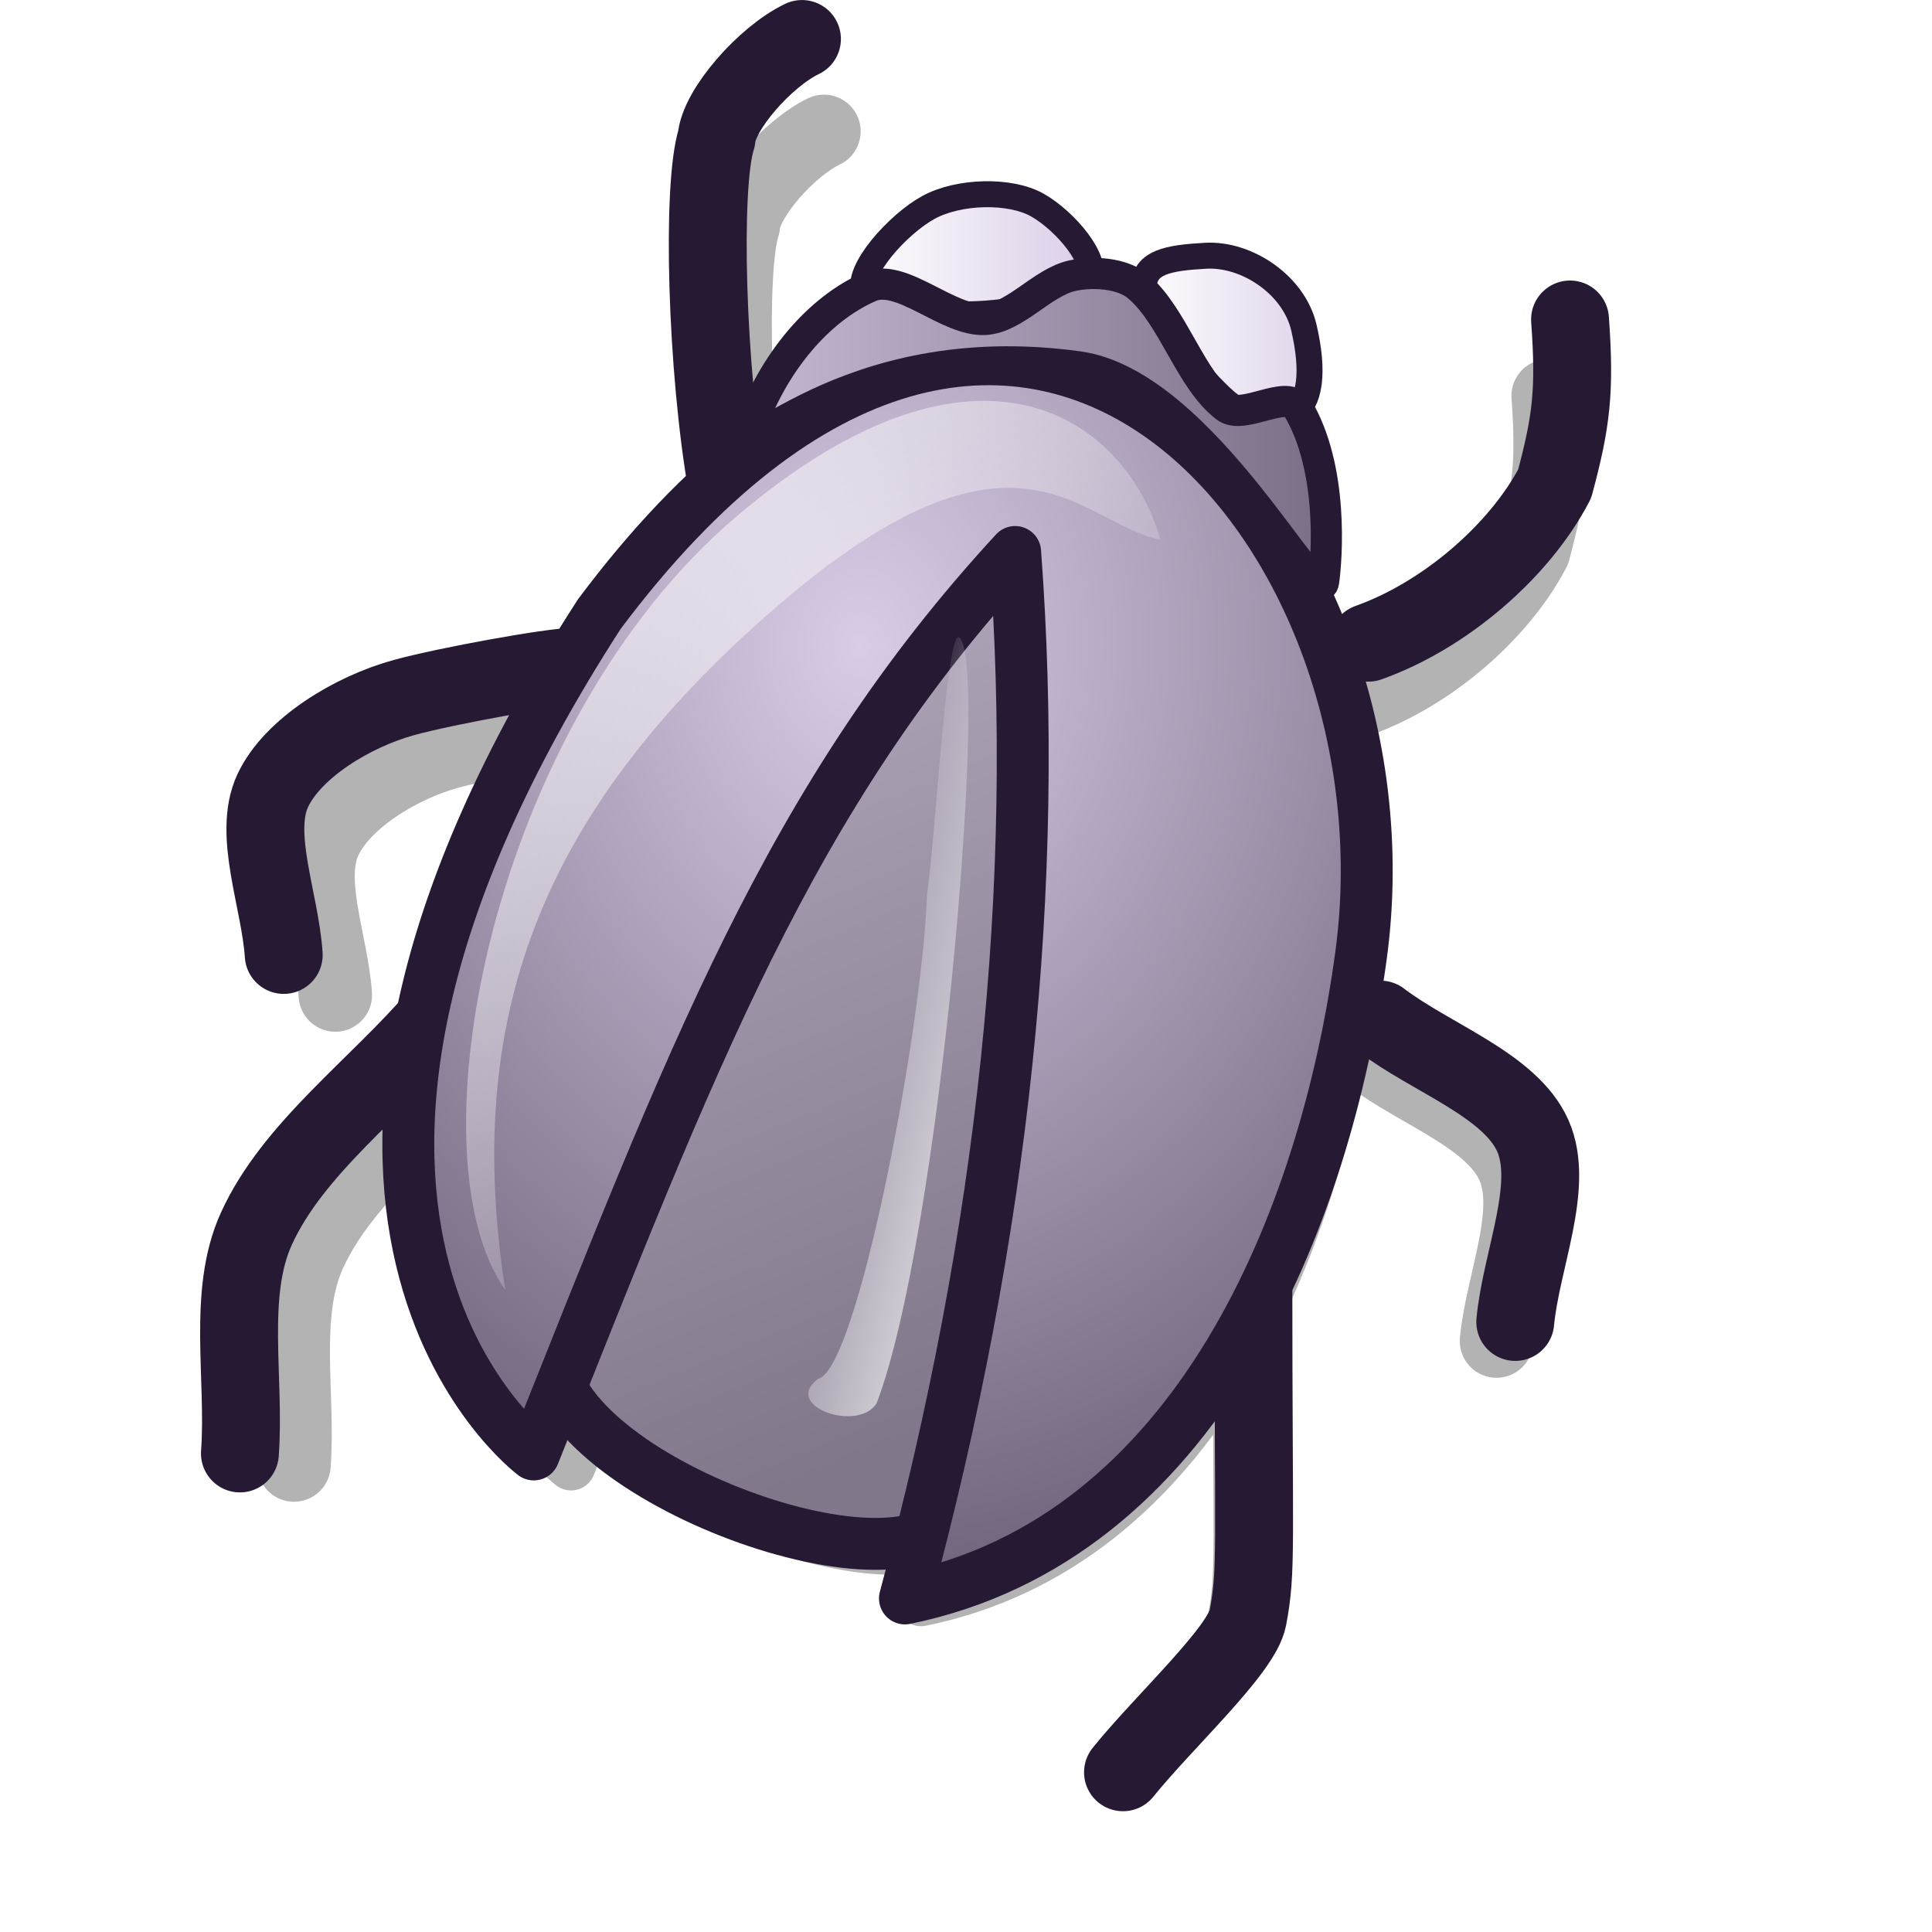
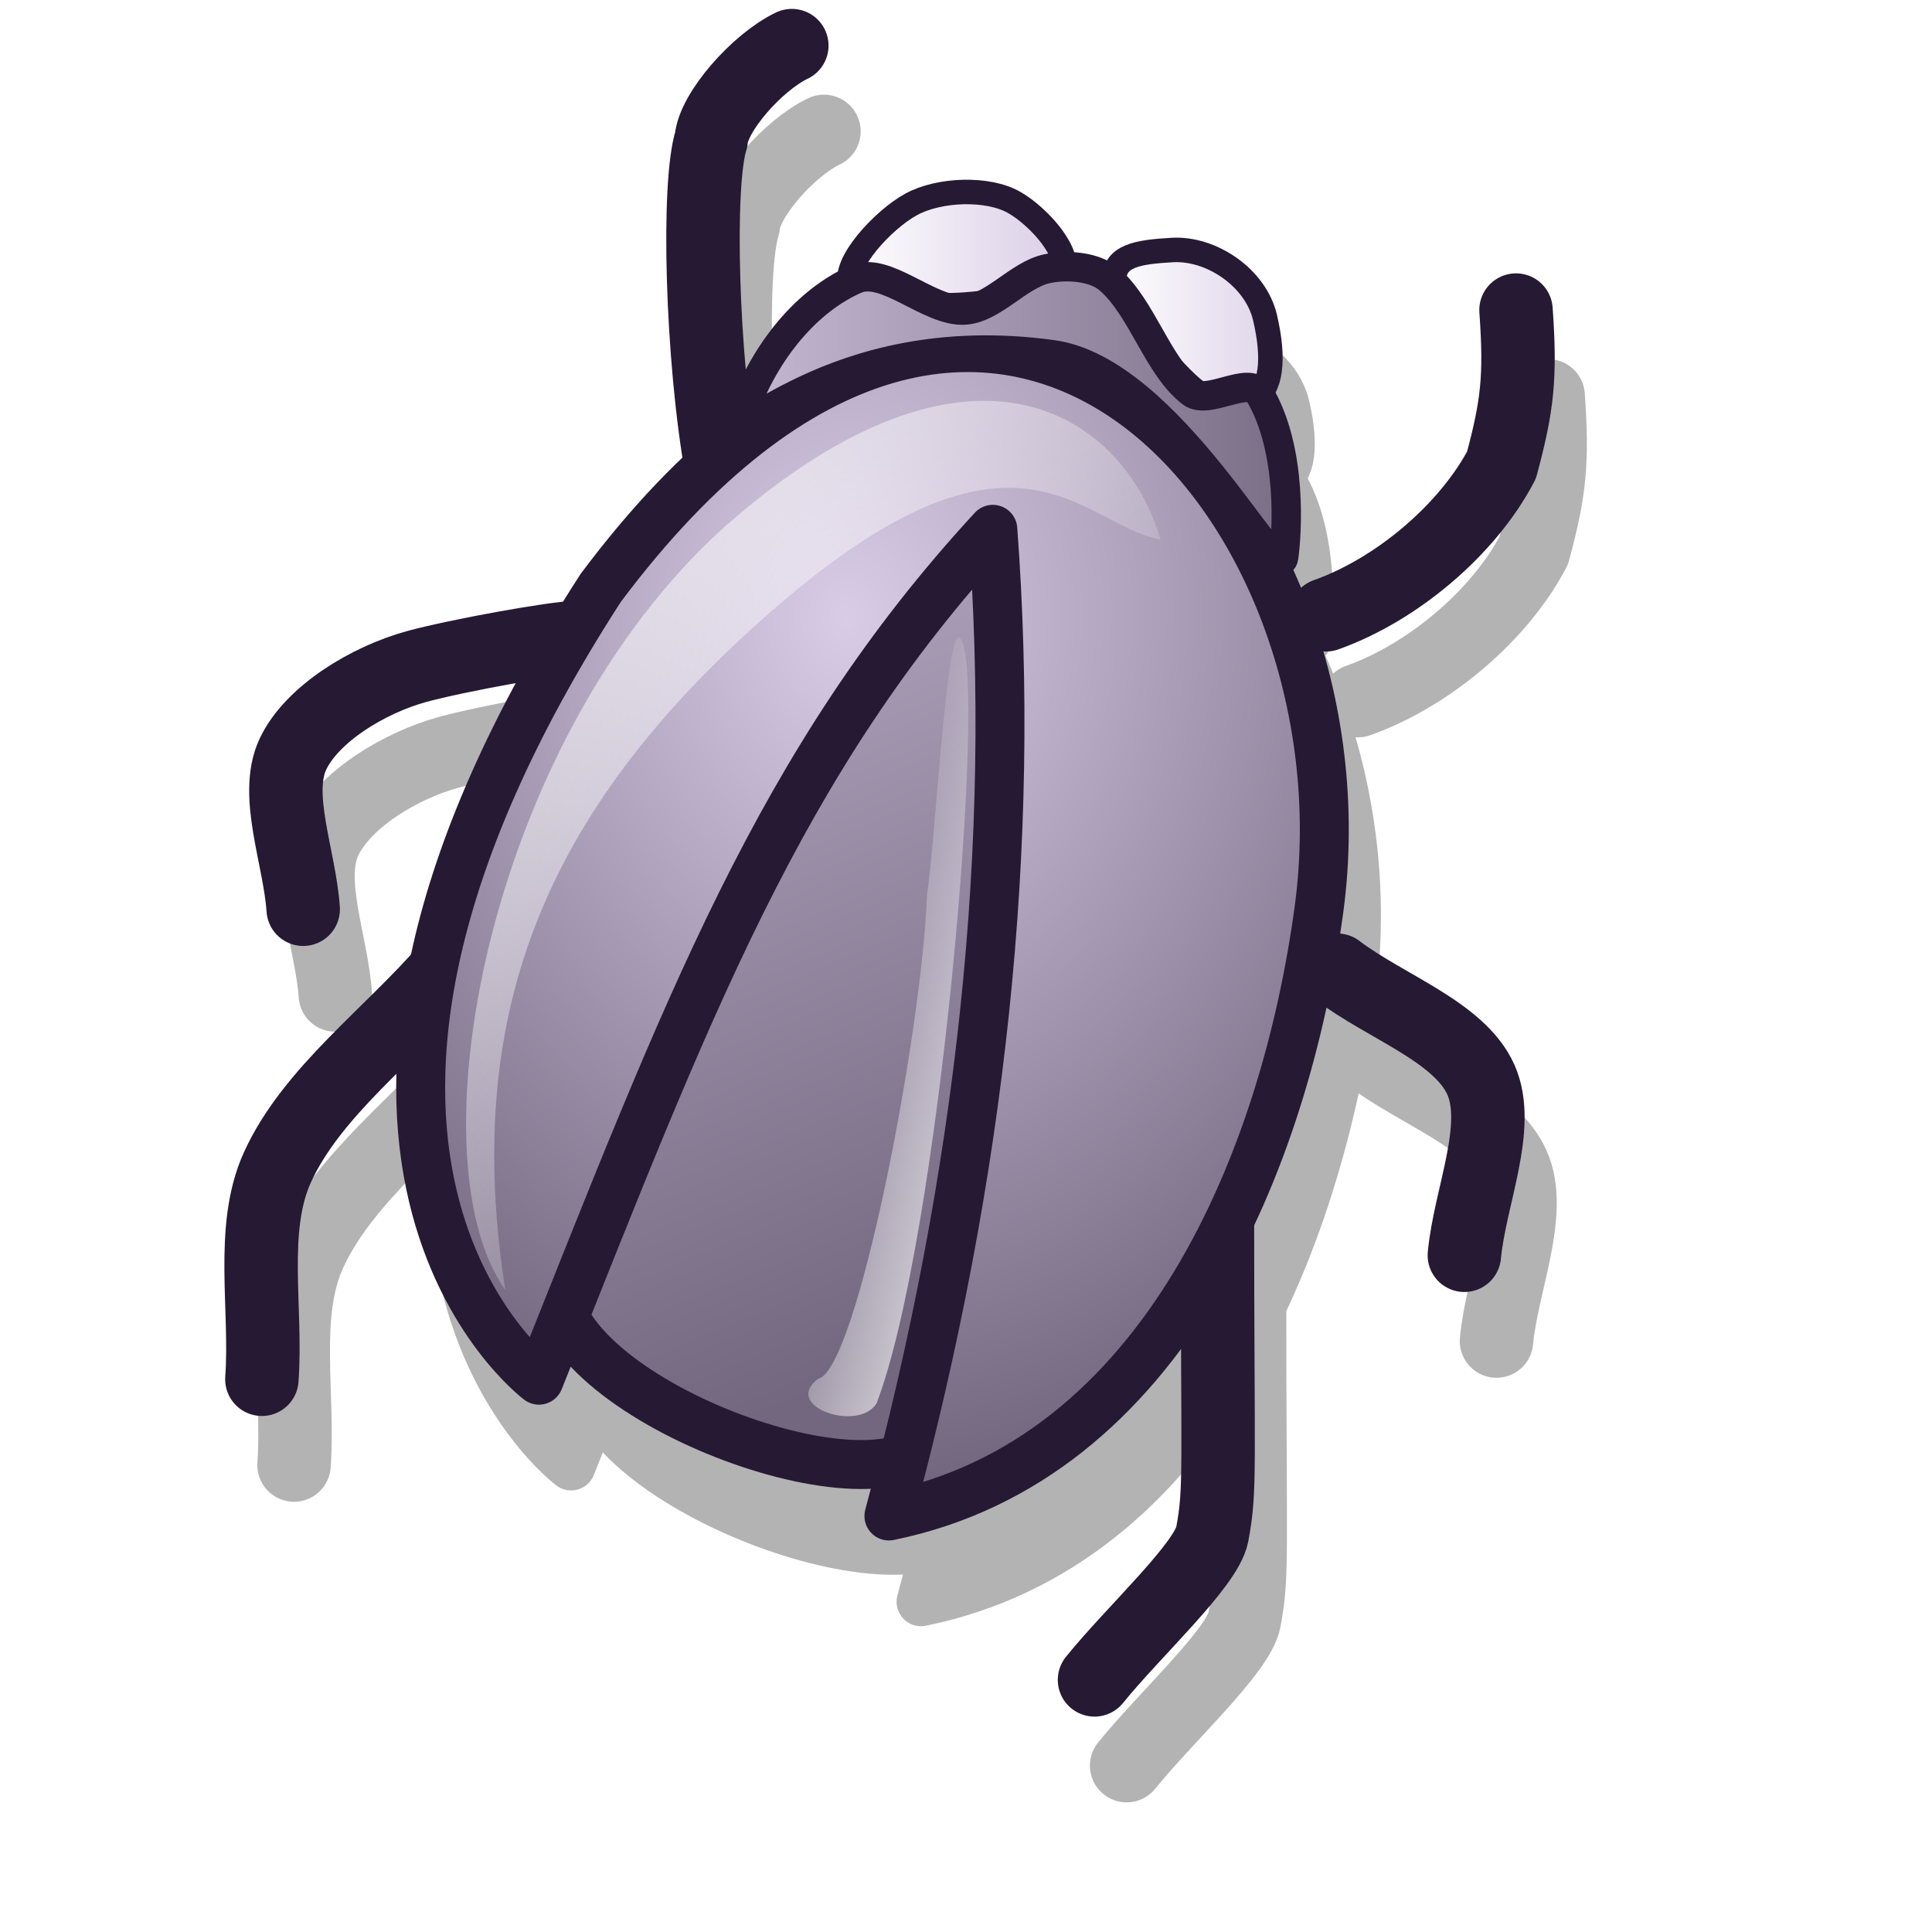
<svg xmlns="http://www.w3.org/2000/svg" xmlns:xlink="http://www.w3.org/1999/xlink" id="svg1" width="48pt" height="48pt">
  <defs id="defs3">
    <linearGradient id="linearGradient3676">
      <stop offset="0" style="stop-color:#ffffff;stop-opacity:1;" id="stop3678" />
      <stop offset="1" style="stop-color:#d9cce6;stop-opacity:1;" id="stop3677" />
    </linearGradient>
    <linearGradient id="linearGradient3540">
      <stop offset="0" style="stop-color:#ffffff;stop-opacity:1;" id="stop3542" />
      <stop offset="1" style="stop-color:#ffffff;stop-opacity:0;" id="stop3541" />
    </linearGradient>
    <linearGradient id="linearGradient3477">
      <stop offset="0" style="stop-color:#d9cce6;stop-opacity:0.784;" id="stop3478" />
      <stop offset="1" style="stop-color:#73667f;stop-opacity:0.784;" id="stop3479" />
    </linearGradient>
    <linearGradient id="linearGradient3448">
      <stop offset="0" style="stop-color:#ffffff;stop-opacity:1;" id="stop3450" />
      <stop offset="1" style="stop-color:#d9cce6;stop-opacity:1;" id="stop3449" />
    </linearGradient>
    <linearGradient id="linearGradient3440">
      <stop offset="0" style="stop-color:#d9cce6;stop-opacity:1;" id="stop3442" />
      <stop offset="1" style="stop-color:#73667f;stop-opacity:1;" id="stop3441" />
    </linearGradient>
    <linearGradient id="linearGradient3437">
      <stop offset="0" style="stop-color:#cac5fa;stop-opacity:1;" id="stop3439" />
      <stop offset="1" style="stop-color:#9500ed;stop-opacity:1;" id="stop3438" />
    </linearGradient>
    <defs id="defs910">
      <linearGradient id="linearGradient1152">
        <stop offset="0" style="stop-color:#ffffff;stop-opacity:1;" id="stop1154" />
        <stop offset="1" style="stop-color:#ffffff;stop-opacity:0;" id="stop1153" />
      </linearGradient>
      <linearGradient id="linearGradient1149">
        <stop offset="0" style="stop-color:#ffffff;stop-opacity:1;" id="stop1151" />
        <stop offset="1" style="stop-color:#ffffff;stop-opacity:0;" id="stop1150" />
      </linearGradient>
      <linearGradient id="linearGradient1146" x1="0" y1="0.5" x2="1" y2="0.5" gradientUnits="objectBoundingBox" spreadMethod="pad" xlink:href="#linearGradient3448" />
      <linearGradient id="linearGradient778" x1="0" y1="0.5" x2="1" y2="0.5" gradientUnits="objectBoundingBox" spreadMethod="pad" xlink:href="#linearGradient3440" />
      <linearGradient id="linearGradient570">
        <stop style="stop-color:#ffffff;stop-opacity:1;" offset="0" id="stop571" />
        <stop style="stop-color:#ffffff;stop-opacity:0;" offset="1" id="stop572" />
      </linearGradient>
      <linearGradient id="linearGradient563" x1="0" y1="0.5" x2="1" y2="0.5" gradientUnits="objectBoundingBox" spreadMethod="pad" xlink:href="#linearGradient3437" />
      <linearGradient x1="0.025" y1="0.008" x2="0.975" y2="0.984" id="linearGradient566" xlink:href="#linearGradient778" />
      <linearGradient x1="0" y1="0" x2="0.982" y2="0.85" id="linearGradient569" xlink:href="#linearGradient570" />
      <linearGradient x1="0.008" y1="0.016" x2="0.977" y2="0.992" id="linearGradient573" xlink:href="#linearGradient570" />
      <linearGradient x1="-0.146" y1="0" x2="0.976" y2="0.703" id="linearGradient575" xlink:href="#linearGradient570" />
      <linearGradient x1="0.005" y1="0.031" x2="1.005" y2="0.984" id="linearGradient578" xlink:href="#linearGradient778" />
      <linearGradient x1="0.018" y1="0.031" x2="1.009" y2="1.008" id="linearGradient583" xlink:href="#linearGradient570" />
      <linearGradient id="linearGradient637" xlink:href="#linearGradient778" x1="0.008" y1="0.008" x2="0.983" y2="0.969" />
      <linearGradient id="linearGradient640" xlink:href="#linearGradient1146" x1="0.034" y1="0.026" x2="0.986" y2="0.955" />
      <linearGradient x1="0.011" y1="0.038" x2="0.989" y2="0.987" id="linearGradient645" xlink:href="#linearGradient570" />
      <linearGradient x1="0.057" y1="0.023" x2="0.868" y2="0.977" id="linearGradient646" xlink:href="#linearGradient570" />
      <linearGradient x1="0" y1="0" x2="0.952" y2="0.984" id="linearGradient647" xlink:href="#linearGradient570" />
      <linearGradient x1="0.057" y1="0.016" x2="0.943" y2="0.984" id="linearGradient675" xlink:href="#linearGradient570" />
      <linearGradient x1="0.012" y1="-0" x2="1.012" y2="1.016" id="linearGradient676" xlink:href="#linearGradient570" />
      <defs id="defs613">
        <linearGradient id="linearGradient1535" x1="0" y1="0" x2="1" y2="0" gradientUnits="objectBoundingBox" spreadMethod="pad" xlink:href="#linearGradient1149" />
        <linearGradient x1="0" y1="0" x2="1" y2="0" id="linearGradient1528" xlink:href="#linearGradient778" gradientUnits="objectBoundingBox" spreadMethod="pad" />
        <linearGradient id="linearGradient642" x1="0" y1="0" x2="1" y2="0" gradientUnits="objectBoundingBox" spreadMethod="pad" xlink:href="#linearGradient1152" />
        <linearGradient id="linearGradient635" x1="0" y1="0" x2="1" y2="0" gradientUnits="objectBoundingBox" spreadMethod="pad" xlink:href="#linearGradient1146" />
        <linearGradient x1="0.984" y1="0.961" x2="-0.008" y2="0.008" id="linearGradient638" xlink:href="#linearGradient1528" />
        <linearGradient x1="0.028" y1="0.023" x2="1" y2="1.016" id="linearGradient641" xlink:href="#linearGradient642" />
        <linearGradient x1="-0" y1="0.016" x2="0.727" y2="0.984" id="linearGradient1522" xlink:href="#linearGradient642" />
        <linearGradient x1="0.028" y1="0.008" x2="1.009" y2="0.992" id="linearGradient1527" xlink:href="#linearGradient1535" />
        <linearGradient x1="0.011" y1="0.031" x2="0.968" y2="0.992" id="linearGradient1532" xlink:href="#linearGradient635" />
        <linearGradient x1="0.007" y1="-0.013" x2="0.996" y2="0.974" id="linearGradient1534" xlink:href="#linearGradient635" />
        <linearGradient x1="0.017" y1="0" x2="0.974" y2="0.984" id="linearGradient1539" xlink:href="#linearGradient1535" />
        <linearGradient id="linearGradient1567" xlink:href="#linearGradient1535" />
      </defs>
    </defs>
    <defs id="defs3490">
      <linearGradient id="linearGradient890">
        <stop offset="0" style="stop-color:#ffffff;stop-opacity:1;" id="stop892" />
        <stop offset="1" style="stop-color:#ffffff;stop-opacity:0;" id="stop891" />
      </linearGradient>
      <linearGradient id="linearGradient878">
        <stop offset="0" style="stop-color:#d9cce6;stop-opacity:1;" id="stop880" />
        <stop offset="1" style="stop-color:#73667f;stop-opacity:1;" id="stop879" />
      </linearGradient>
      <linearGradient id="linearGradient841" x1="0" y1="0.5" x2="1" y2="0.5" gradientUnits="objectBoundingBox" spreadMethod="pad" xlink:href="#linearGradient3676" />
      <linearGradient id="linearGradient832" x1="0" y1="0.5" x2="1" y2="0.5" gradientUnits="objectBoundingBox" spreadMethod="pad" xlink:href="#linearGradient3540" />
      <linearGradient id="linearGradient826">
        <stop style="stop-color:#d9cce6;stop-opacity:1;" offset="0" id="stop827" />
        <stop style="stop-color:#73667f;stop-opacity:1;" offset="1" id="stop828" />
      </linearGradient>
      <linearGradient xlink:href="#linearGradient832" id="linearGradient829" x1="-0.227" y1="-0.155" x2="0.573" y2="0.698" />
      <radialGradient xlink:href="#linearGradient826" id="radialGradient830" cx="0.3" cy="0.256" r="0.785" fx="0.3" fy="0.26" spreadMethod="pad" gradientUnits="objectBoundingBox" />
      <radialGradient xlink:href="#linearGradient841" id="radialGradient836" cx="0.3" cy="0.256" r="0.785" fx="0.3" fy="0.26" />
      <defs id="defs845">
        <linearGradient id="linearGradient584" x1="0" y1="0.5" x2="1" y2="0.5" gradientUnits="objectBoundingBox" spreadMethod="pad" xlink:href="#linearGradient890" />
        <linearGradient id="linearGradient3511" x1="0" y1="0.5" x2="1" y2="0.5" gradientUnits="objectBoundingBox" spreadMethod="pad" xlink:href="#linearGradient878" />
        <linearGradient xlink:href="#linearGradient578" id="linearGradient581" x1="0.009" y1="0.029" x2="0.991" y2="0.971" />
        <linearGradient xlink:href="#linearGradient584" id="linearGradient3513" x1="0.013" y1="0.007" x2="0.974" y2="0.993" />
      </defs>
      <linearGradient xlink:href="#linearGradient841" id="linearGradient884" x1="0.007" y1="0.016" x2="0.985" y2="0.984" />
      <linearGradient xlink:href="#linearGradient878" id="linearGradient888" x1="-14.02" y1="-6.696" x2="7.892" y2="0.816" />
      <linearGradient xlink:href="#linearGradient878" id="linearGradient894" x1="-8.921" y1="-6.413" x2="13.652" y2="1.326" gradientTransform="scale(0.604924,1.653101)" />
      <linearGradient xlink:href="#linearGradient878" id="linearGradient1066" x1="-19.734" y1="-6.377" x2="2.839" y2="1.362" gradientTransform="scale(0.604924,1.653101)" />
      <linearGradient xlink:href="#linearGradient878" id="linearGradient1067" x1="-19.987" y1="-4.494" x2="1.866" y2="2.998" gradientTransform="scale(0.364216,2.745626)" />
      <linearGradient xlink:href="#linearGradient878" id="linearGradient1068" x1="-6.531" y1="-4.624" x2="15.323" y2="2.868" gradientTransform="scale(0.364216,2.745626)" />
      <linearGradient xlink:href="#linearGradient878" id="linearGradient1069" x1="-9.07" y1="-2.838" x2="13.503" y2="4.9" gradientTransform="scale(0.604924,1.653101)" />
      <linearGradient xlink:href="#linearGradient878" id="linearGradient1070" x1="-19.585" y1="-2.802" x2="2.989" y2="4.936" gradientTransform="scale(0.604924,1.653101)" />
      <linearGradient xlink:href="#linearGradient878" id="linearGradient1071" x1="-14.058" y1="-1.797" x2="7.855" y2="5.715" />
      <linearGradient xlink:href="#linearGradient890" id="linearGradient1073" x1="-0.034" y1="2.2898350e-16" x2="0.966" y2="1" />
      <linearGradient xlink:href="#linearGradient890" id="linearGradient1075" x1="0.009" y1="0.008" x2="0.982" y2="1" />
    </defs>
-     <linearGradient xlink:href="#linearGradient3477" id="linearGradient3708" gradientUnits="userSpaceOnUse" gradientTransform="matrix(0.931682,0,0,1.873135,-16.65884,0.281059)" x1="103.258" y1="1.029" x2="108.29" y2="25.525" />
+     <linearGradient xlink:href="#linearGradient3440" id="linearGradient3708" gradientUnits="userSpaceOnUse" gradientTransform="matrix(0.931682,0,0,1.873135,-16.65884,0.281059)" x1="103.258" y1="1.029" x2="108.29" y2="25.525" />
    <radialGradient xlink:href="#linearGradient3440" id="radialGradient3709" gradientUnits="userSpaceOnUse" gradientTransform="matrix(1.188846,0,0,1.467949,-16.65884,0.281059)" cx="88.283" cy="13.673" fx="88.11" fy="13.953" r="20.192" />
    <linearGradient xlink:href="#linearGradient3448" id="linearGradient3710" gradientUnits="userSpaceOnUse" gradientTransform="matrix(1.727249,0,0,1.010372,-16.65884,0.281059)" x1="60.608" y1="7.831" x2="64.983" y2="7.831" />
    <linearGradient xlink:href="#linearGradient3448" id="linearGradient3711" gradientUnits="userSpaceOnUse" gradientTransform="matrix(1.461025,0,0,1.19448,-16.65884,0.281059)" x1="77.734" y1="8.812" x2="82.31" y2="8.812" />
    <linearGradient xlink:href="#linearGradient3440" id="linearGradient3712" gradientUnits="userSpaceOnUse" gradientTransform="matrix(1.694352,0,0,1.029989,-16.65884,0.281059)" x1="56.746" y1="15.717" x2="71.695" y2="15.717" />
    <linearGradient xlink:href="#linearGradient3540" id="linearGradient3713" gradientUnits="userSpaceOnUse" gradientTransform="matrix(0.597797,0,0,0.779862,33.69454,81.8982)" x1="-4.913" y1="-1.651" x2="29.41" y2="34.933" />
    <linearGradient xlink:href="#linearGradient3540" id="linearGradient3714" gradientUnits="userSpaceOnUse" gradientTransform="scale(0.458797,2.179614)" x1="203.381" y1="21.482" x2="195.794" y2="11.237" />
-     <linearGradient xlink:href="#linearGradient3477" id="linearGradient1198" gradientUnits="userSpaceOnUse" gradientTransform="matrix(0.931682,0,0,1.873135,-16.65884,0.281059)" x1="103.258" y1="1.029" x2="108.29" y2="25.525" />
-     <radialGradient xlink:href="#linearGradient3440" id="radialGradient1199" gradientUnits="userSpaceOnUse" gradientTransform="matrix(1.188846,0,0,1.467949,-16.65884,0.281059)" cx="88.283" cy="13.673" fx="88.11" fy="13.953" r="20.192" />
-     <linearGradient xlink:href="#linearGradient3448" id="linearGradient1200" gradientUnits="userSpaceOnUse" gradientTransform="matrix(1.727249,0,0,1.010372,-16.65884,0.281059)" x1="60.608" y1="7.831" x2="64.983" y2="7.831" />
-     <linearGradient xlink:href="#linearGradient3448" id="linearGradient1201" gradientUnits="userSpaceOnUse" gradientTransform="matrix(1.461025,0,0,1.19448,-16.65884,0.281059)" x1="77.734" y1="8.812" x2="82.31" y2="8.812" />
-     <linearGradient xlink:href="#linearGradient3440" id="linearGradient1202" gradientUnits="userSpaceOnUse" gradientTransform="matrix(1.694352,0,0,1.029989,-16.65884,0.281059)" x1="56.746" y1="15.717" x2="71.695" y2="15.717" />
  </defs>
  <g id="g3679" transform="matrix(0.982021,0,0,0.982021,-58.46598,8.668100e-2)">
    <g id="g3563" transform="translate(1.083965,2.893237)" style="opacity:0.3;fill:#000000;fill-opacity:1;stroke:#000000;stroke-opacity:1">
      <g id="g3564" transform="matrix(1.321047,0,0,1.321047,-16.65883,0.281059)">
        <path style="fill:none;fill-rule:evenodd;stroke-width:1.875;stroke-linecap:round;stroke-linejoin:round;stroke-miterlimit:4" d="M 88.765,30.613 C 88.765,37.34 88.854,37.717 88.633,38.897 C 88.486,39.68 86.628,41.376 85.626,42.616" id="path3565" />
        <path style="fill:none;fill-rule:evenodd;stroke-width:1.875;stroke-linecap:round;stroke-linejoin:round;stroke-miterlimit:4" d="M 91.825,24.494 C 93.047,25.426 94.944,26.062 95.492,27.29 C 96.026,28.489 95.211,30.28 95.07,31.774" id="path3566" />
        <path style="fill:none;fill-rule:evenodd;stroke-width:1.875;stroke-linecap:round;stroke-linejoin:round;stroke-miterlimit:4" d="M 91.535,15.42 C 93.346,14.778 95.158,13.239 96.019,11.595 C 96.424,10.082 96.512,9.362 96.389,7.638" id="path3567" />
        <path style="fill:none;fill-rule:evenodd;stroke-width:1.875;stroke-linecap:round;stroke-linejoin:round;stroke-miterlimit:4" d="M 76.103,11.701 C 75.593,8.843 75.477,4.401 75.839,3.285 C 75.892,2.591 77,1.316 77.897,0.885" id="path3568" />
        <path style="fill:none;fill-rule:evenodd;stroke-width:1.875;stroke-linecap:round;stroke-linejoin:round;stroke-miterlimit:4" d="M 72.411,16 C 71.883,16 69.349,16.458 68.321,16.739 C 67.074,17.079 65.634,17.959 65.156,18.981 C 64.667,20.025 65.332,21.619 65.42,22.938" id="path3569" />
        <path style="fill:none;fill-rule:evenodd;stroke-width:1.875;stroke-linecap:round;stroke-linejoin:round;stroke-miterlimit:4" d="M 69.139,24.415 C 67.68,26.121 65.642,27.589 64.76,29.532 C 64.05,31.097 64.496,33.137 64.365,34.94" id="path3570" />
      </g>
      <path style="fill-rule:evenodd;stroke-width:1.651;stroke-linecap:round;stroke-linejoin:round;stroke-miterlimit:4" d="M 78.347,42.722 C 77.389,46.65 88.628,51.085 90.868,48.59 C 98.448,40.147 94.586,27.083 94.596,15.354 C 86.028,23.785 79.28,38.897 78.347,42.722 z " id="path3571" />
      <path style="fill-rule:evenodd;stroke-width:1.651;stroke-linecap:round;stroke-linejoin:round;stroke-miterlimit:4" d="M 93.027,17.767 C 85.81,25.592 82.716,33.962 77.717,46.469 C 77.717,46.469 67.479,38.819 79.8,19.744 C 93.045,2.032 105.874,16.892 104.032,30.567 C 102.897,38.998 98.8,49.157 89.522,51.05 C 92.68,39.356 93.816,28.33 93.027,17.767 z " id="path3572" />
      <path style="fill-rule:evenodd;stroke-width:0.826;stroke-linecap:butt;stroke-linejoin:miter;stroke-miterlimit:4" d="M 90.273,6.806 C 89.315,7.329 87.943,8.832 88.233,9.5 C 88.523,10.168 90.701,10.255 91.892,10.197 C 93.083,10.139 95.028,9.79 95.377,9.151 C 95.725,8.513 94.607,7.227 93.736,6.734 C 92.865,6.24 91.231,6.283 90.273,6.806 z " id="path3573" />
      <path style="fill-rule:evenodd;stroke-width:0.826;stroke-linecap:butt;stroke-linejoin:miter;stroke-miterlimit:4" d="M 97.119,9.326 C 97.09,10.11 98.949,12.317 99.733,12.985 C 100.517,13.653 101.214,13.624 101.824,13.333 C 102.433,13.043 102.533,12.009 102.21,10.627 C 101.894,9.276 100.4,8.272 99.087,8.345 C 97.896,8.412 97.148,8.542 97.119,9.326 z " id="path3574" />
      <path style="fill-rule:evenodd;stroke-width:0.991;stroke-linecap:round;stroke-linejoin:round;stroke-miterlimit:4" d="M 88.407,9.326 C 86.743,10.049 85.355,11.762 84.634,13.726 C 84.003,15.446 87.432,10.823 95.044,11.878 C 99.002,12.426 102.683,19.803 102.838,18.708 C 102.939,17.995 103.169,15.096 101.998,13.159 C 101.659,12.598 100.277,13.572 99.733,13.159 C 98.593,12.294 98.069,10.289 96.945,9.326 C 96.442,8.895 95.512,8.836 94.854,8.977 C 93.886,9.185 93.034,10.319 92.066,10.371 C 90.885,10.435 89.415,8.888 88.407,9.326 z " id="path3575" />
    </g>
    <g id="g3550">
-       <g id="g3466" transform="matrix(1.401102,0,0,1.401102,-22.55272,-1.356082e-2)">
+       <g id="g3466" transform="matrix(1.321047,0,0,1.321047,-16.65883,0.281059)">
        <path style="fill:none;fill-opacity:0.75;fill-rule:evenodd;stroke:#261933;stroke-width:1.875;stroke-linecap:round;stroke-linejoin:round;stroke-miterlimit:4;stroke-opacity:1" d="M 88.765,30.613 C 88.765,37.34 88.854,37.717 88.633,38.897 C 88.486,39.68 86.628,41.376 85.626,42.616" id="path3424" />
        <path style="fill:none;fill-opacity:0.75;fill-rule:evenodd;stroke:#261933;stroke-width:1.875;stroke-linecap:round;stroke-linejoin:round;stroke-miterlimit:4;stroke-opacity:1" d="M 91.825,24.494 C 93.047,25.426 94.944,26.062 95.492,27.29 C 96.026,28.489 95.211,30.28 95.07,31.774" id="path3425" />
        <path style="fill:none;fill-opacity:0.75;fill-rule:evenodd;stroke:#261933;stroke-width:1.875;stroke-linecap:round;stroke-linejoin:round;stroke-miterlimit:4;stroke-opacity:1" d="M 91.535,15.42 C 93.346,14.778 95.158,13.239 96.019,11.595 C 96.424,10.082 96.512,9.362 96.389,7.638" id="path3426" />
        <path style="fill:none;fill-opacity:0.75;fill-rule:evenodd;stroke:#261933;stroke-width:1.875;stroke-linecap:round;stroke-linejoin:round;stroke-miterlimit:4;stroke-opacity:1" d="M 76.103,11.701 C 75.593,8.843 75.477,4.401 75.839,3.285 C 75.892,2.591 77,1.316 77.897,0.885" id="path3427" />
        <path style="fill:none;fill-opacity:0.75;fill-rule:evenodd;stroke:#261933;stroke-width:1.875;stroke-linecap:round;stroke-linejoin:round;stroke-miterlimit:4;stroke-opacity:1" d="M 72.411,16 C 71.883,16 69.349,16.458 68.321,16.739 C 67.074,17.079 65.634,17.959 65.156,18.981 C 64.667,20.025 65.332,21.619 65.42,22.938" id="path3428" />
        <path style="fill:none;fill-opacity:0.75;fill-rule:evenodd;stroke:#261933;stroke-width:1.875;stroke-linecap:round;stroke-linejoin:round;stroke-miterlimit:4;stroke-opacity:1" d="M 69.139,24.415 C 67.68,26.121 65.642,27.589 64.76,29.532 C 64.05,31.097 64.496,33.137 64.365,34.94" id="path3429" />
      </g>
-       <path style="fill:url(#linearGradient1198);fill-opacity:1;fill-rule:evenodd;stroke:#261933;stroke-width:1.651;stroke-linecap:round;stroke-linejoin:round;stroke-miterlimit:4;stroke-opacity:1;" d="M 78.347,42.722 C 77.389,46.65 88.628,51.085 90.868,48.59 C 98.448,40.147 94.586,27.083 94.596,15.354 C 86.028,23.785 79.28,38.897 78.347,42.722 z " id="path3423" transform="matrix(1.0606,0,0,1.0606,-4.884366,-0.311652)" />
-       <path style="fill:url(#radialGradient1199);fill-opacity:1;fill-rule:evenodd;stroke:#261933;stroke-width:1.651;stroke-linecap:round;stroke-linejoin:round;stroke-miterlimit:4;stroke-opacity:1;" d="M 93.027,17.767 C 85.81,25.592 82.716,33.962 77.717,46.469 C 77.717,46.469 67.479,38.819 79.8,19.744 C 93.045,2.032 105.874,16.892 104.032,30.567 C 102.897,38.998 98.8,49.157 89.522,51.05 C 92.68,39.356 93.816,28.33 93.027,17.767 z " id="path2797" transform="matrix(1.0606,0,0,1.0606,-4.884366,-0.311652)" />
-       <path style="fill:url(#linearGradient1200);fill-opacity:1;fill-rule:evenodd;stroke:#261933;stroke-width:0.826;stroke-linecap:butt;stroke-linejoin:miter;stroke-miterlimit:4;stroke-opacity:1;" d="M 90.273,6.806 C 89.315,7.329 87.943,8.832 88.233,9.5 C 88.523,10.168 90.701,10.255 91.892,10.197 C 93.083,10.139 95.028,9.79 95.377,9.151 C 95.725,8.513 94.607,7.227 93.736,6.734 C 92.865,6.24 91.231,6.283 90.273,6.806 z " id="path3430" transform="matrix(1.0606,0,0,1.0606,-4.884366,-0.311652)" />
-       <path style="fill:url(#linearGradient1201);fill-opacity:1;fill-rule:evenodd;stroke:#261933;stroke-width:0.826;stroke-linecap:butt;stroke-linejoin:miter;stroke-miterlimit:4;stroke-opacity:1;" d="M 97.119,9.326 C 97.09,10.11 98.949,12.317 99.733,12.985 C 100.517,13.653 101.214,13.624 101.824,13.333 C 102.433,13.043 102.533,12.009 102.21,10.627 C 101.894,9.276 100.4,8.272 99.087,8.345 C 97.896,8.412 97.148,8.542 97.119,9.326 z " id="path3431" transform="matrix(1.0606,0,0,1.0606,-4.884366,-0.311652)" />
-       <path style="fill:url(#linearGradient1202);fill-opacity:1;fill-rule:evenodd;stroke:#261933;stroke-width:0.991;stroke-linecap:round;stroke-linejoin:round;stroke-miterlimit:4;stroke-opacity:1;" d="M 88.407,9.326 C 86.743,10.049 85.355,11.762 84.634,13.726 C 84.003,15.446 87.432,10.823 95.044,11.878 C 99.002,12.426 102.683,19.803 102.838,18.708 C 102.939,17.995 103.169,15.096 101.998,13.159 C 101.659,12.598 100.277,13.572 99.733,13.159 C 98.593,12.294 98.069,10.289 96.945,9.326 C 96.442,8.895 95.512,8.836 94.854,8.977 C 93.886,9.185 93.034,10.319 92.066,10.371 C 90.885,10.435 89.415,8.888 88.407,9.326 z " id="path3432" transform="matrix(1.0606,0,0,1.0606,-4.884366,-0.311652)" />
+       <path style="fill:url(#linearGradient3708);fill-opacity:1.0;fill-rule:evenodd;stroke:#261933;stroke-width:1.651;stroke-linecap:round;stroke-linejoin:round;stroke-miterlimit:4;stroke-opacity:1;" d="M 78.347,42.722 C 77.389,46.65 88.628,51.085 90.868,48.59 C 98.448,40.147 94.586,27.083 94.596,15.354 C 86.028,23.785 79.28,38.897 78.347,42.722 z " id="path3423" />
+       <path style="fill:url(#radialGradient3709);fill-opacity:1;fill-rule:evenodd;stroke:#261933;stroke-width:1.651;stroke-linecap:round;stroke-linejoin:round;stroke-miterlimit:4;stroke-opacity:1" d="M 93.027,17.767 C 85.81,25.592 82.716,33.962 77.717,46.469 C 77.717,46.469 67.479,38.819 79.8,19.744 C 93.045,2.032 105.874,16.892 104.032,30.567 C 102.897,38.998 98.8,49.157 89.522,51.05 C 92.68,39.356 93.816,28.33 93.027,17.767 z " id="path2797" />
+       <path style="fill:url(#linearGradient3710);fill-opacity:1;fill-rule:evenodd;stroke:#261933;stroke-width:0.826;stroke-linecap:butt;stroke-linejoin:miter;stroke-miterlimit:4;stroke-opacity:1" d="M 90.273,6.806 C 89.315,7.329 87.943,8.832 88.233,9.5 C 88.523,10.168 90.701,10.255 91.892,10.197 C 93.083,10.139 95.028,9.79 95.377,9.151 C 95.725,8.513 94.607,7.227 93.736,6.734 C 92.865,6.24 91.231,6.283 90.273,6.806 z " id="path3430" />
+       <path style="fill:url(#linearGradient3711);fill-opacity:1;fill-rule:evenodd;stroke:#261933;stroke-width:0.826;stroke-linecap:butt;stroke-linejoin:miter;stroke-miterlimit:4;stroke-opacity:1" d="M 97.119,9.326 C 97.09,10.11 98.949,12.317 99.733,12.985 C 100.517,13.653 101.214,13.624 101.824,13.333 C 102.433,13.043 102.533,12.009 102.21,10.627 C 101.894,9.276 100.4,8.272 99.087,8.345 C 97.896,8.412 97.148,8.542 97.119,9.326 z " id="path3431" />
+       <path style="fill:url(#linearGradient3712);fill-opacity:1;fill-rule:evenodd;stroke:#261933;stroke-width:0.991;stroke-linecap:round;stroke-linejoin:round;stroke-miterlimit:4;stroke-opacity:1" d="M 88.407,9.326 C 86.743,10.049 85.355,11.762 84.634,13.726 C 84.003,15.446 87.432,10.823 95.044,11.878 C 99.002,12.426 102.683,19.803 102.838,18.708 C 102.939,17.995 103.169,15.096 101.998,13.159 C 101.659,12.598 100.277,13.572 99.733,13.159 C 98.593,12.294 98.069,10.289 96.945,9.326 C 96.442,8.895 95.512,8.836 94.854,8.977 C 93.886,9.185 93.034,10.319 92.066,10.371 C 90.885,10.435 89.415,8.888 88.407,9.326 z " id="path3432" />
    </g>
    <path style="fill:url(#linearGradient3713);fill-opacity:1;fill-rule:evenodd;stroke:none;stroke-width:1pt;stroke-linecap:butt;stroke-linejoin:miter;stroke-opacity:1" d="M 36.693,115.005 C 33.448,110.403 36.233,95.919 44.518,88.896 C 52.713,81.95 57.646,85.67 58.796,89.699 C 56.084,89.18 53.987,84.906 45.796,92.006 C 37.695,99.029 35.308,106.024 36.693,115.005 z " id="path3543" transform="translate(39.88573,-71.583)" />
    <path style="fill:url(#linearGradient3714);fill-opacity:1;fill-rule:evenodd;stroke:none;stroke-width:0.25pt;stroke-linecap:butt;stroke-linejoin:miter;stroke-opacity:1" d="M 91.964,21.511 C 92.82,22.911 91.233,41.688 89.107,47.247 C 88.495,48.247 85.893,47.347 87.137,46.422 C 88.459,46.118 90.648,34.634 90.804,30.118 C 91.115,28.013 91.498,20.422 91.964,21.511 z " id="path3545" />
  </g>
</svg>
